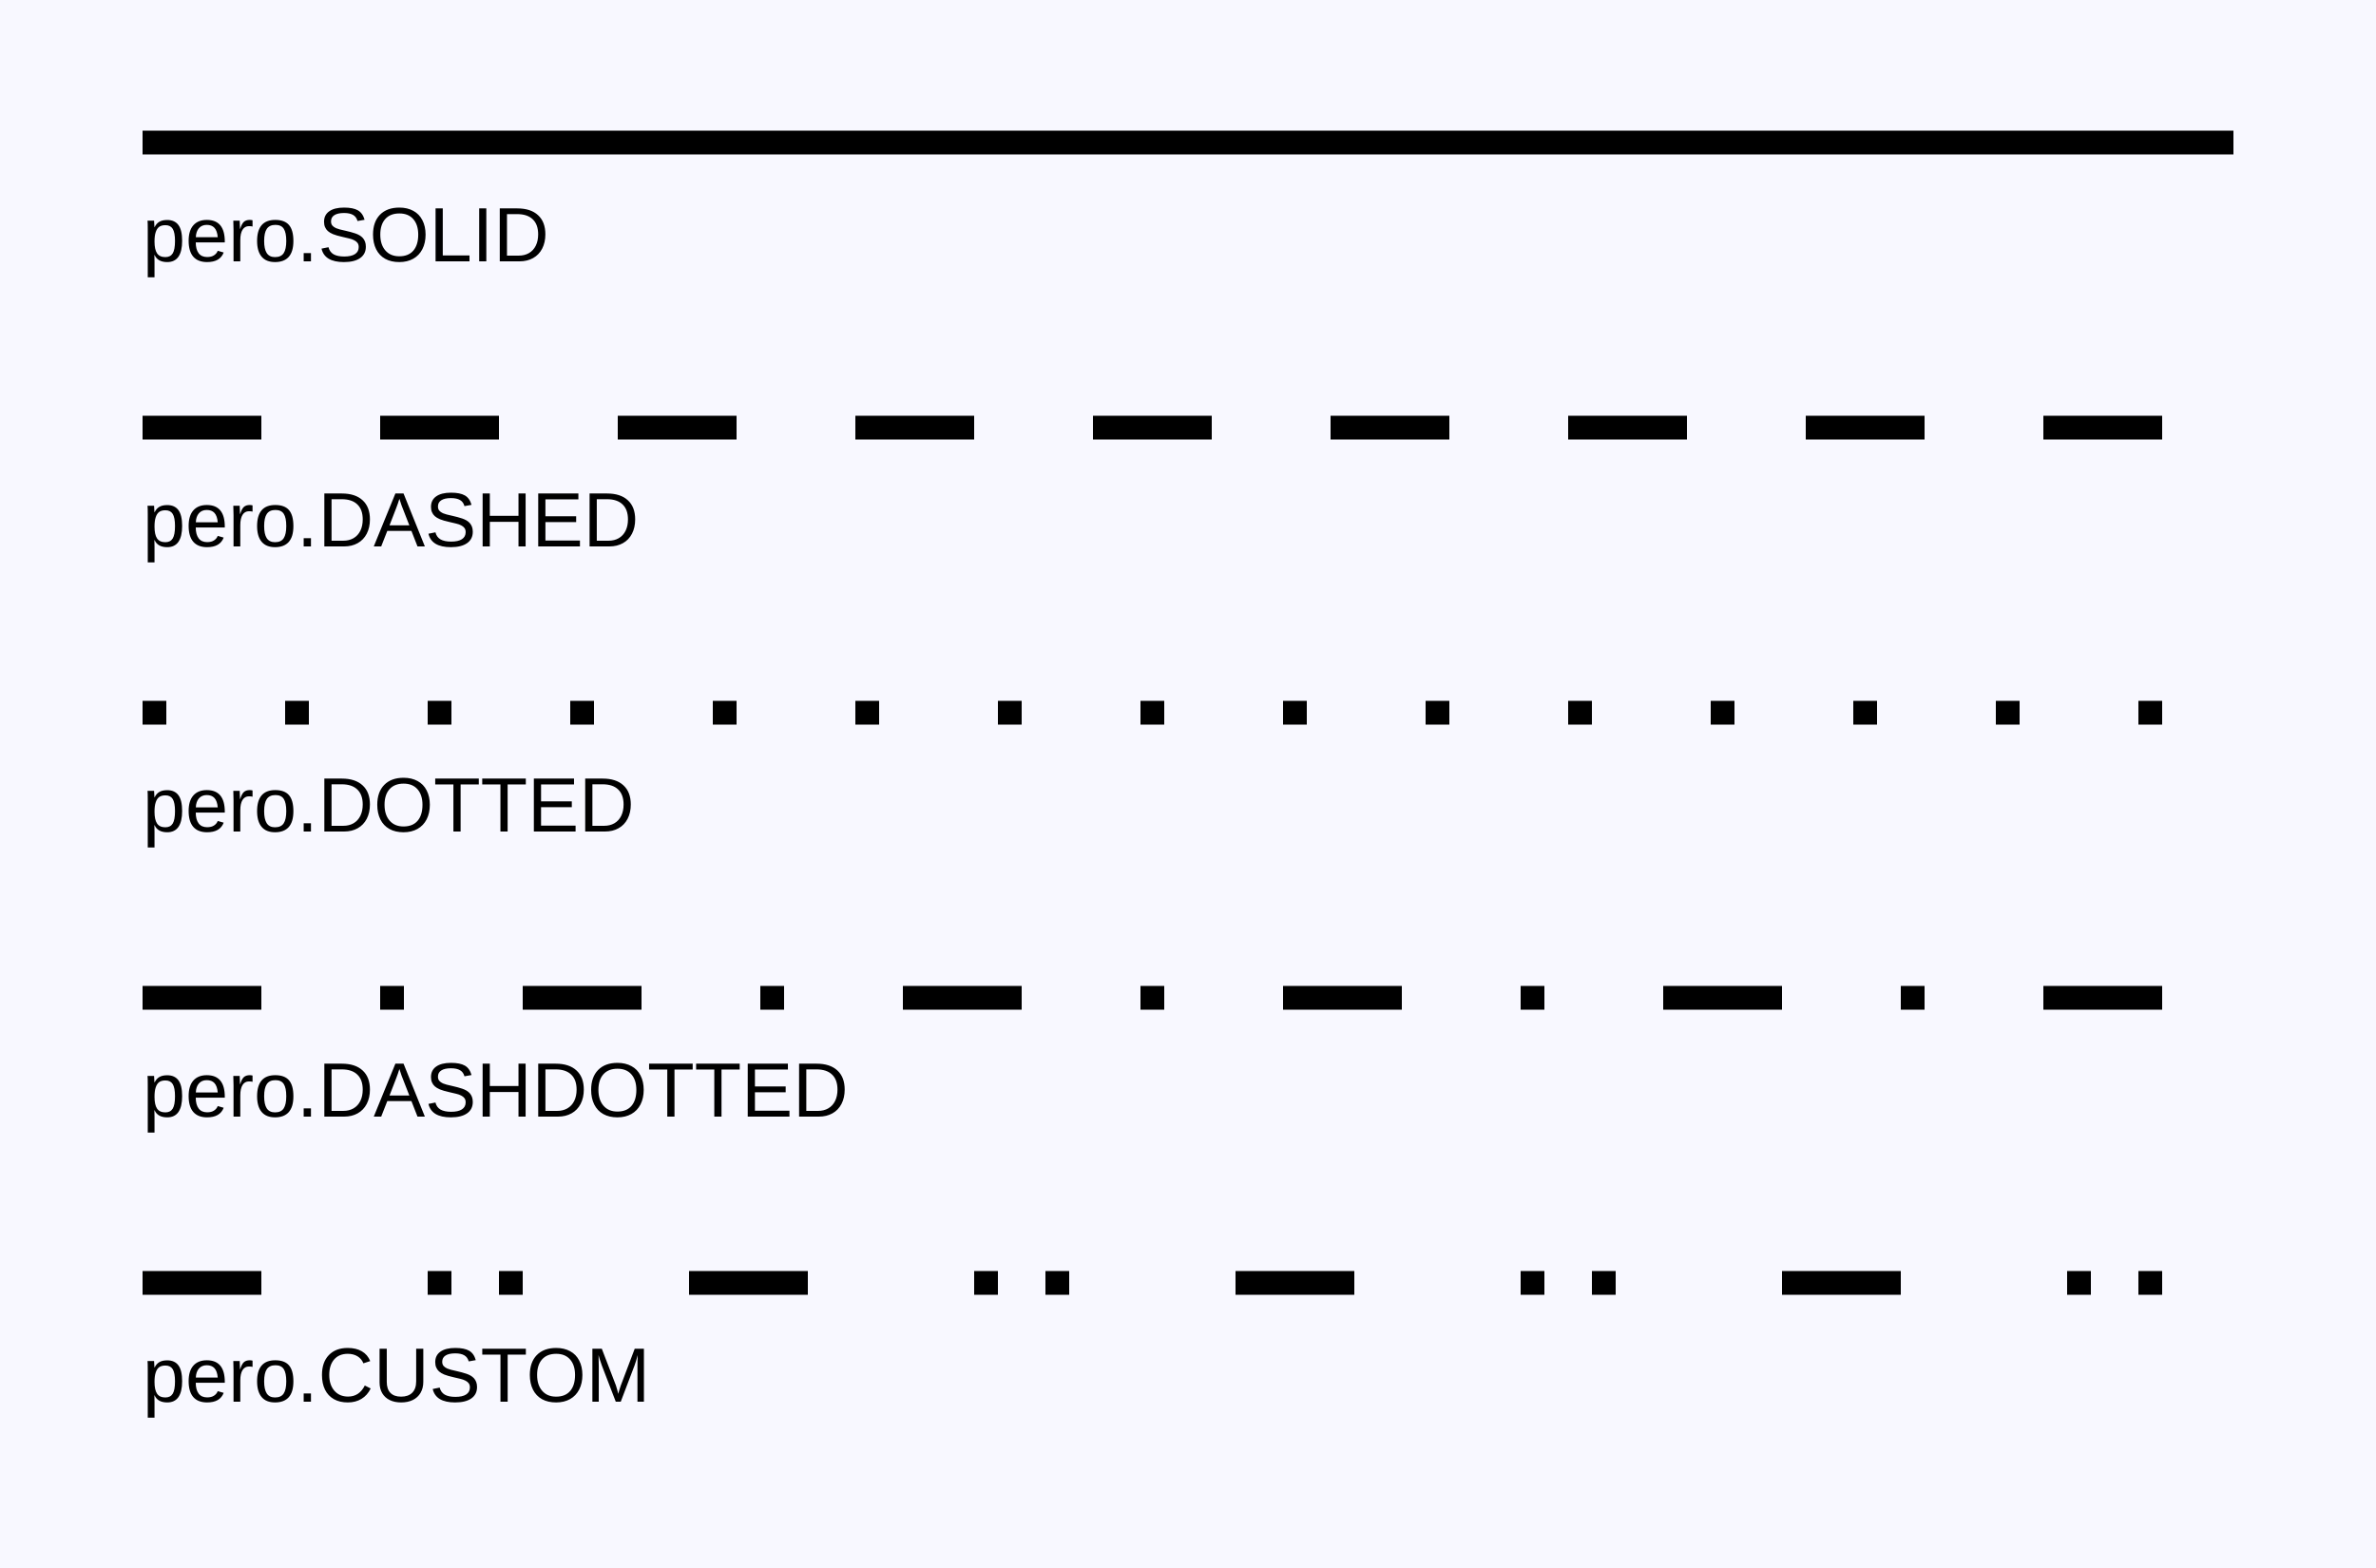
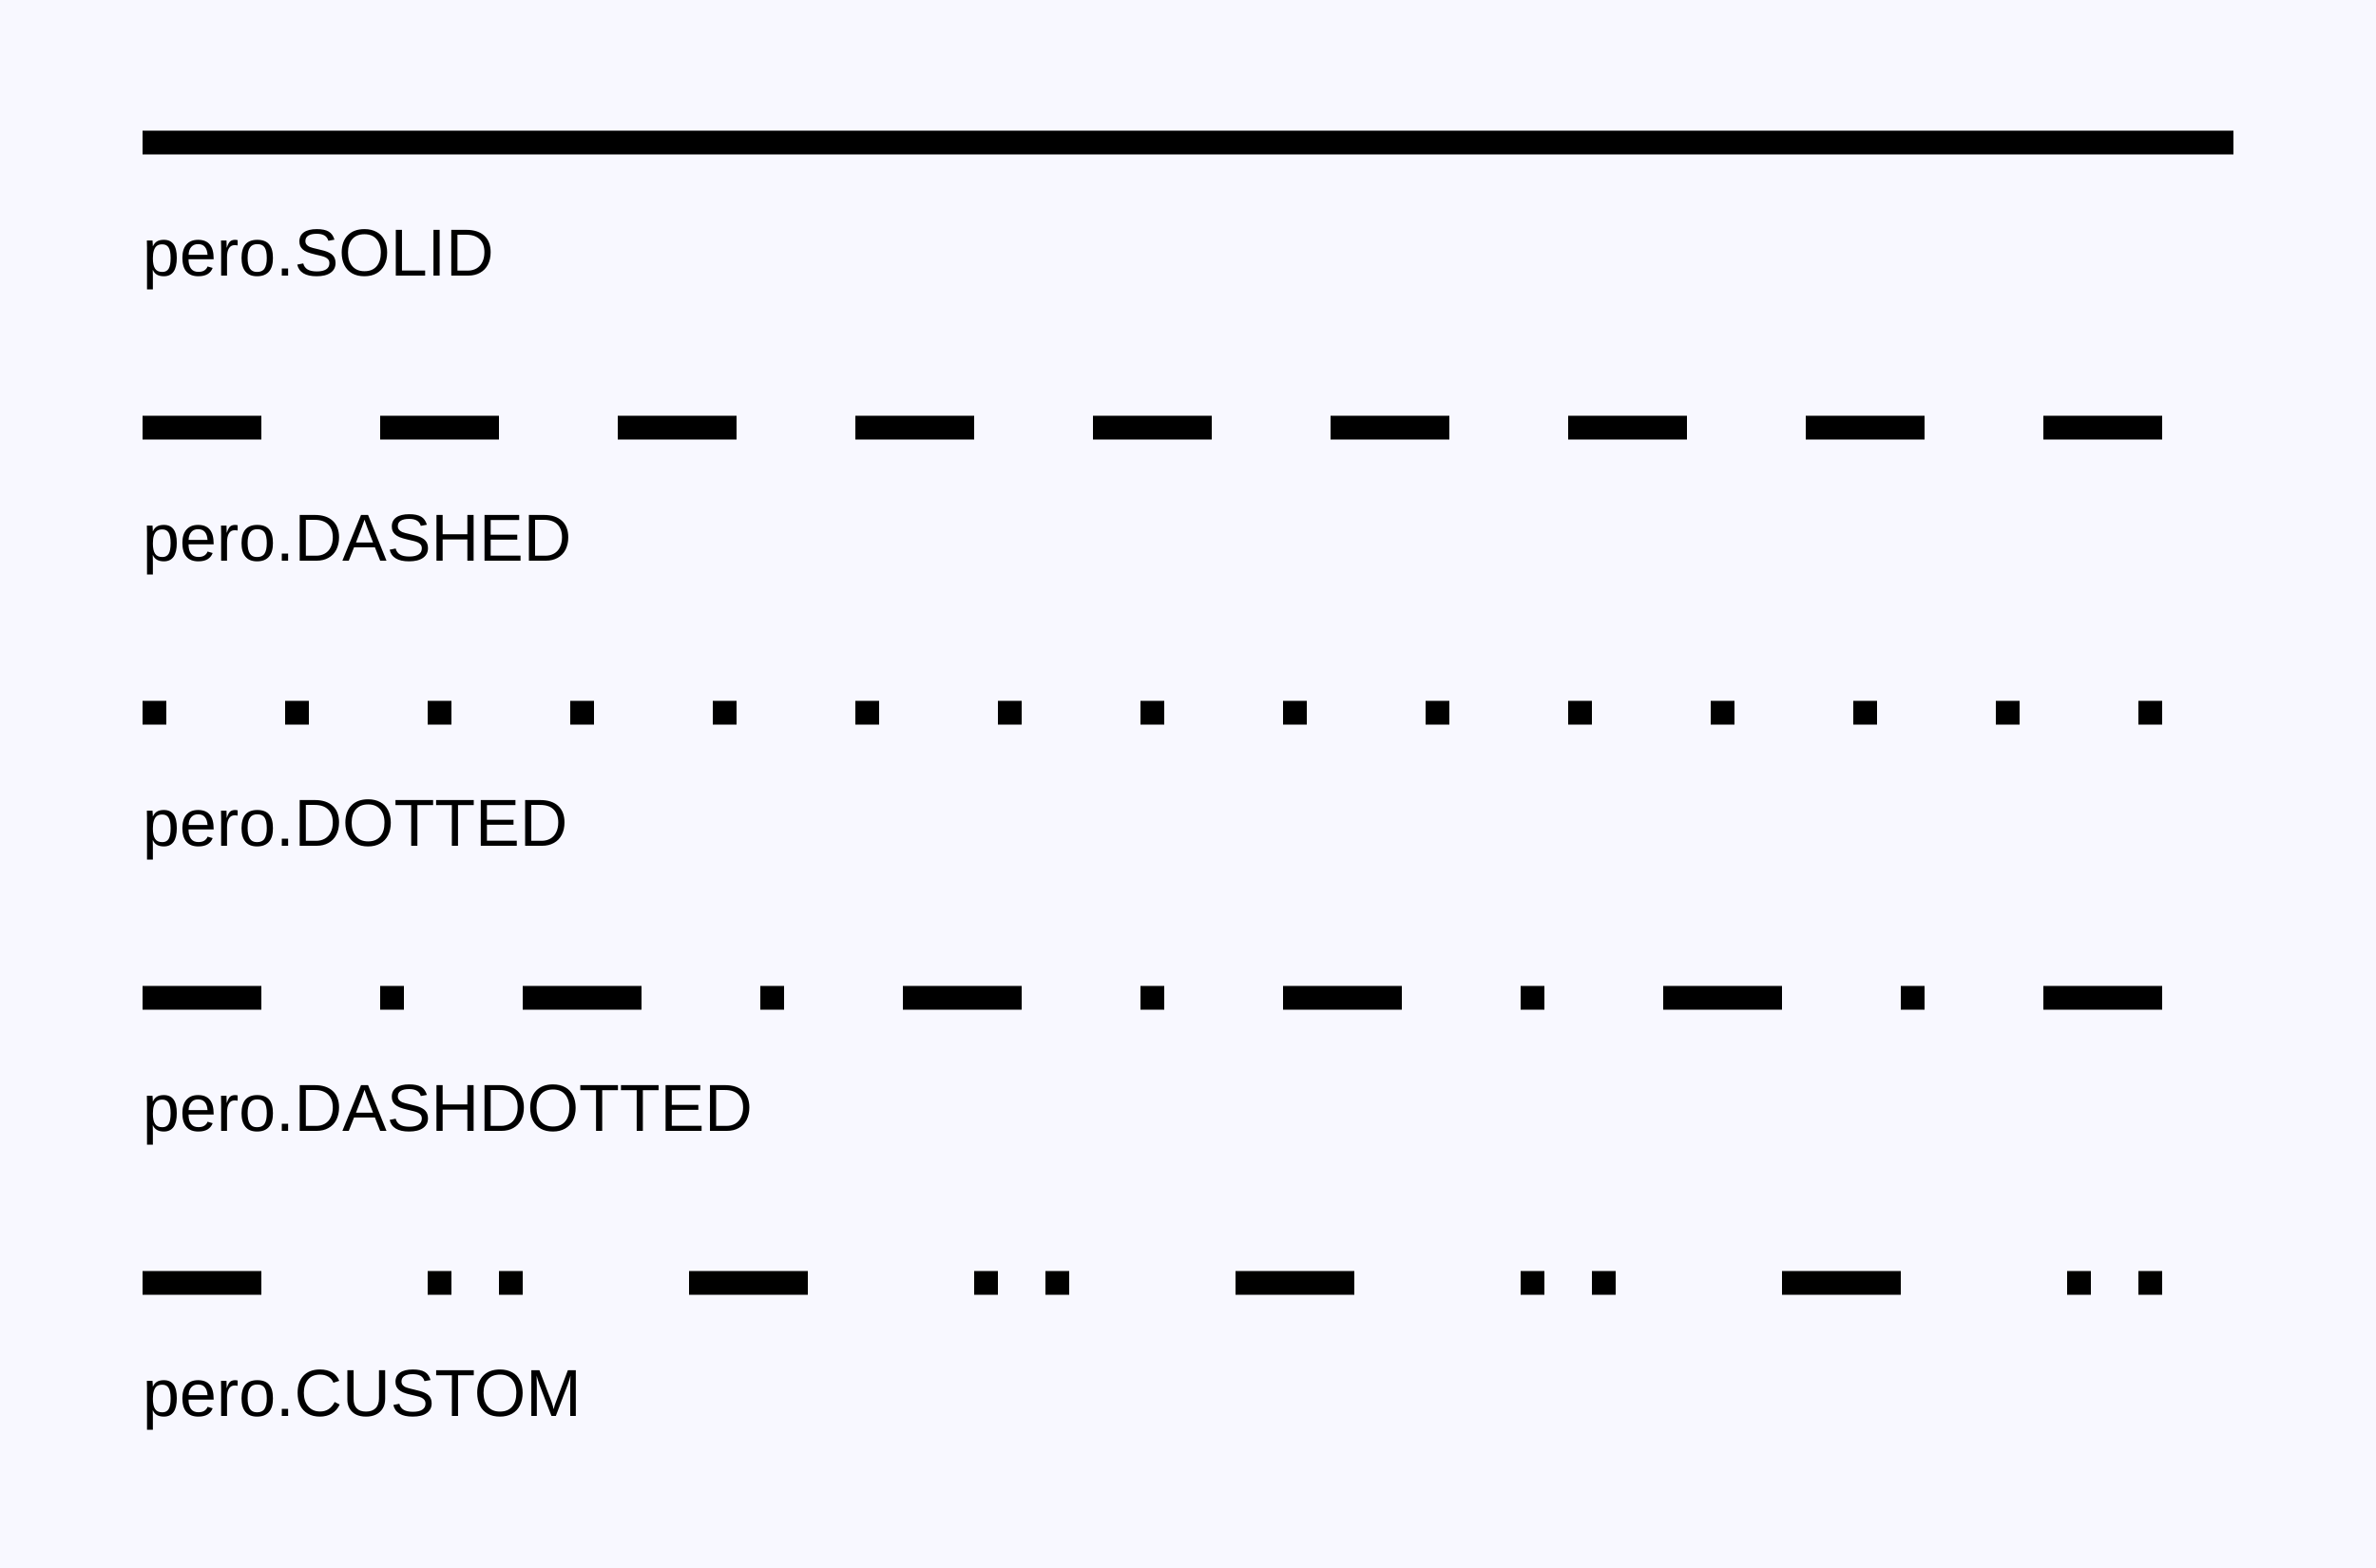
<svg xmlns="http://www.w3.org/2000/svg" width="500" height="330">
  <rect x="0.0" y="0.0" width="500.0" height="330.0" stroke="#000000" stroke-width="0.0" stroke-linecap="square" stroke-linejoin="bevel" fill="#f8f8ff" />
  <line x1="30.0" y1="30.0" x2="470.0" y2="30.0" stroke="#000000" stroke-width="5.0" stroke-linecap="butt" stroke-linejoin="miter" />
-   <text x="30.0" y="55.0" font-family="Arial" font-size="16.2" text-anchor="left" fill="#000000">pero.SOLID</text>
+   <text x="30.0" y="58.0" font-family="Arial" font-size="14.0" fill="#000000">pero.SOLID</text>
  <line x1="30.0" y1="90.0" x2="470.0" y2="90.0" stroke="#000000" stroke-width="5.0" stroke-dasharray="25.0,25.0" stroke-linecap="butt" stroke-linejoin="miter" />
-   <text x="30.0" y="115.0" font-family="Arial" font-size="16.2" text-anchor="left" fill="#000000">pero.DASHED</text>
+   <text x="30.0" y="118.0" font-family="Arial" font-size="14.0" fill="#000000">pero.DASHED</text>
  <line x1="30.0" y1="150.0" x2="470.0" y2="150.0" stroke="#000000" stroke-width="5.0" stroke-dasharray="5.0,25.0" stroke-linecap="butt" stroke-linejoin="miter" />
-   <text x="30.0" y="175.0" font-family="Arial" font-size="16.2" text-anchor="left" fill="#000000">pero.DOTTED</text>
+   <text x="30.0" y="178.0" font-family="Arial" font-size="14.0" fill="#000000">pero.DOTTED</text>
  <line x1="30.0" y1="210.0" x2="470.0" y2="210.0" stroke="#000000" stroke-width="5.0" stroke-dasharray="25.0,25.0,5.0,25.0" stroke-linecap="butt" stroke-linejoin="miter" />
-   <text x="30.0" y="235.0" font-family="Arial" font-size="16.2" text-anchor="left" fill="#000000">pero.DASHDOTTED</text>
+   <text x="30.0" y="238.0" font-family="Arial" font-size="14.0" fill="#000000">pero.DASHDOTTED</text>
  <line x1="30.0" y1="270.0" x2="470.0" y2="270.0" stroke="#000000" stroke-width="5.0" stroke-dasharray="25.0,35.0,5.0,10.0,5.0,35.0" stroke-linecap="butt" stroke-linejoin="miter" />
-   <text x="30.0" y="295.0" font-family="Arial" font-size="16.2" text-anchor="left" fill="#000000">pero.CUSTOM</text>
+   <text x="30.0" y="298.0" font-family="Arial" font-size="14.0" fill="#000000">pero.CUSTOM</text>
</svg>
